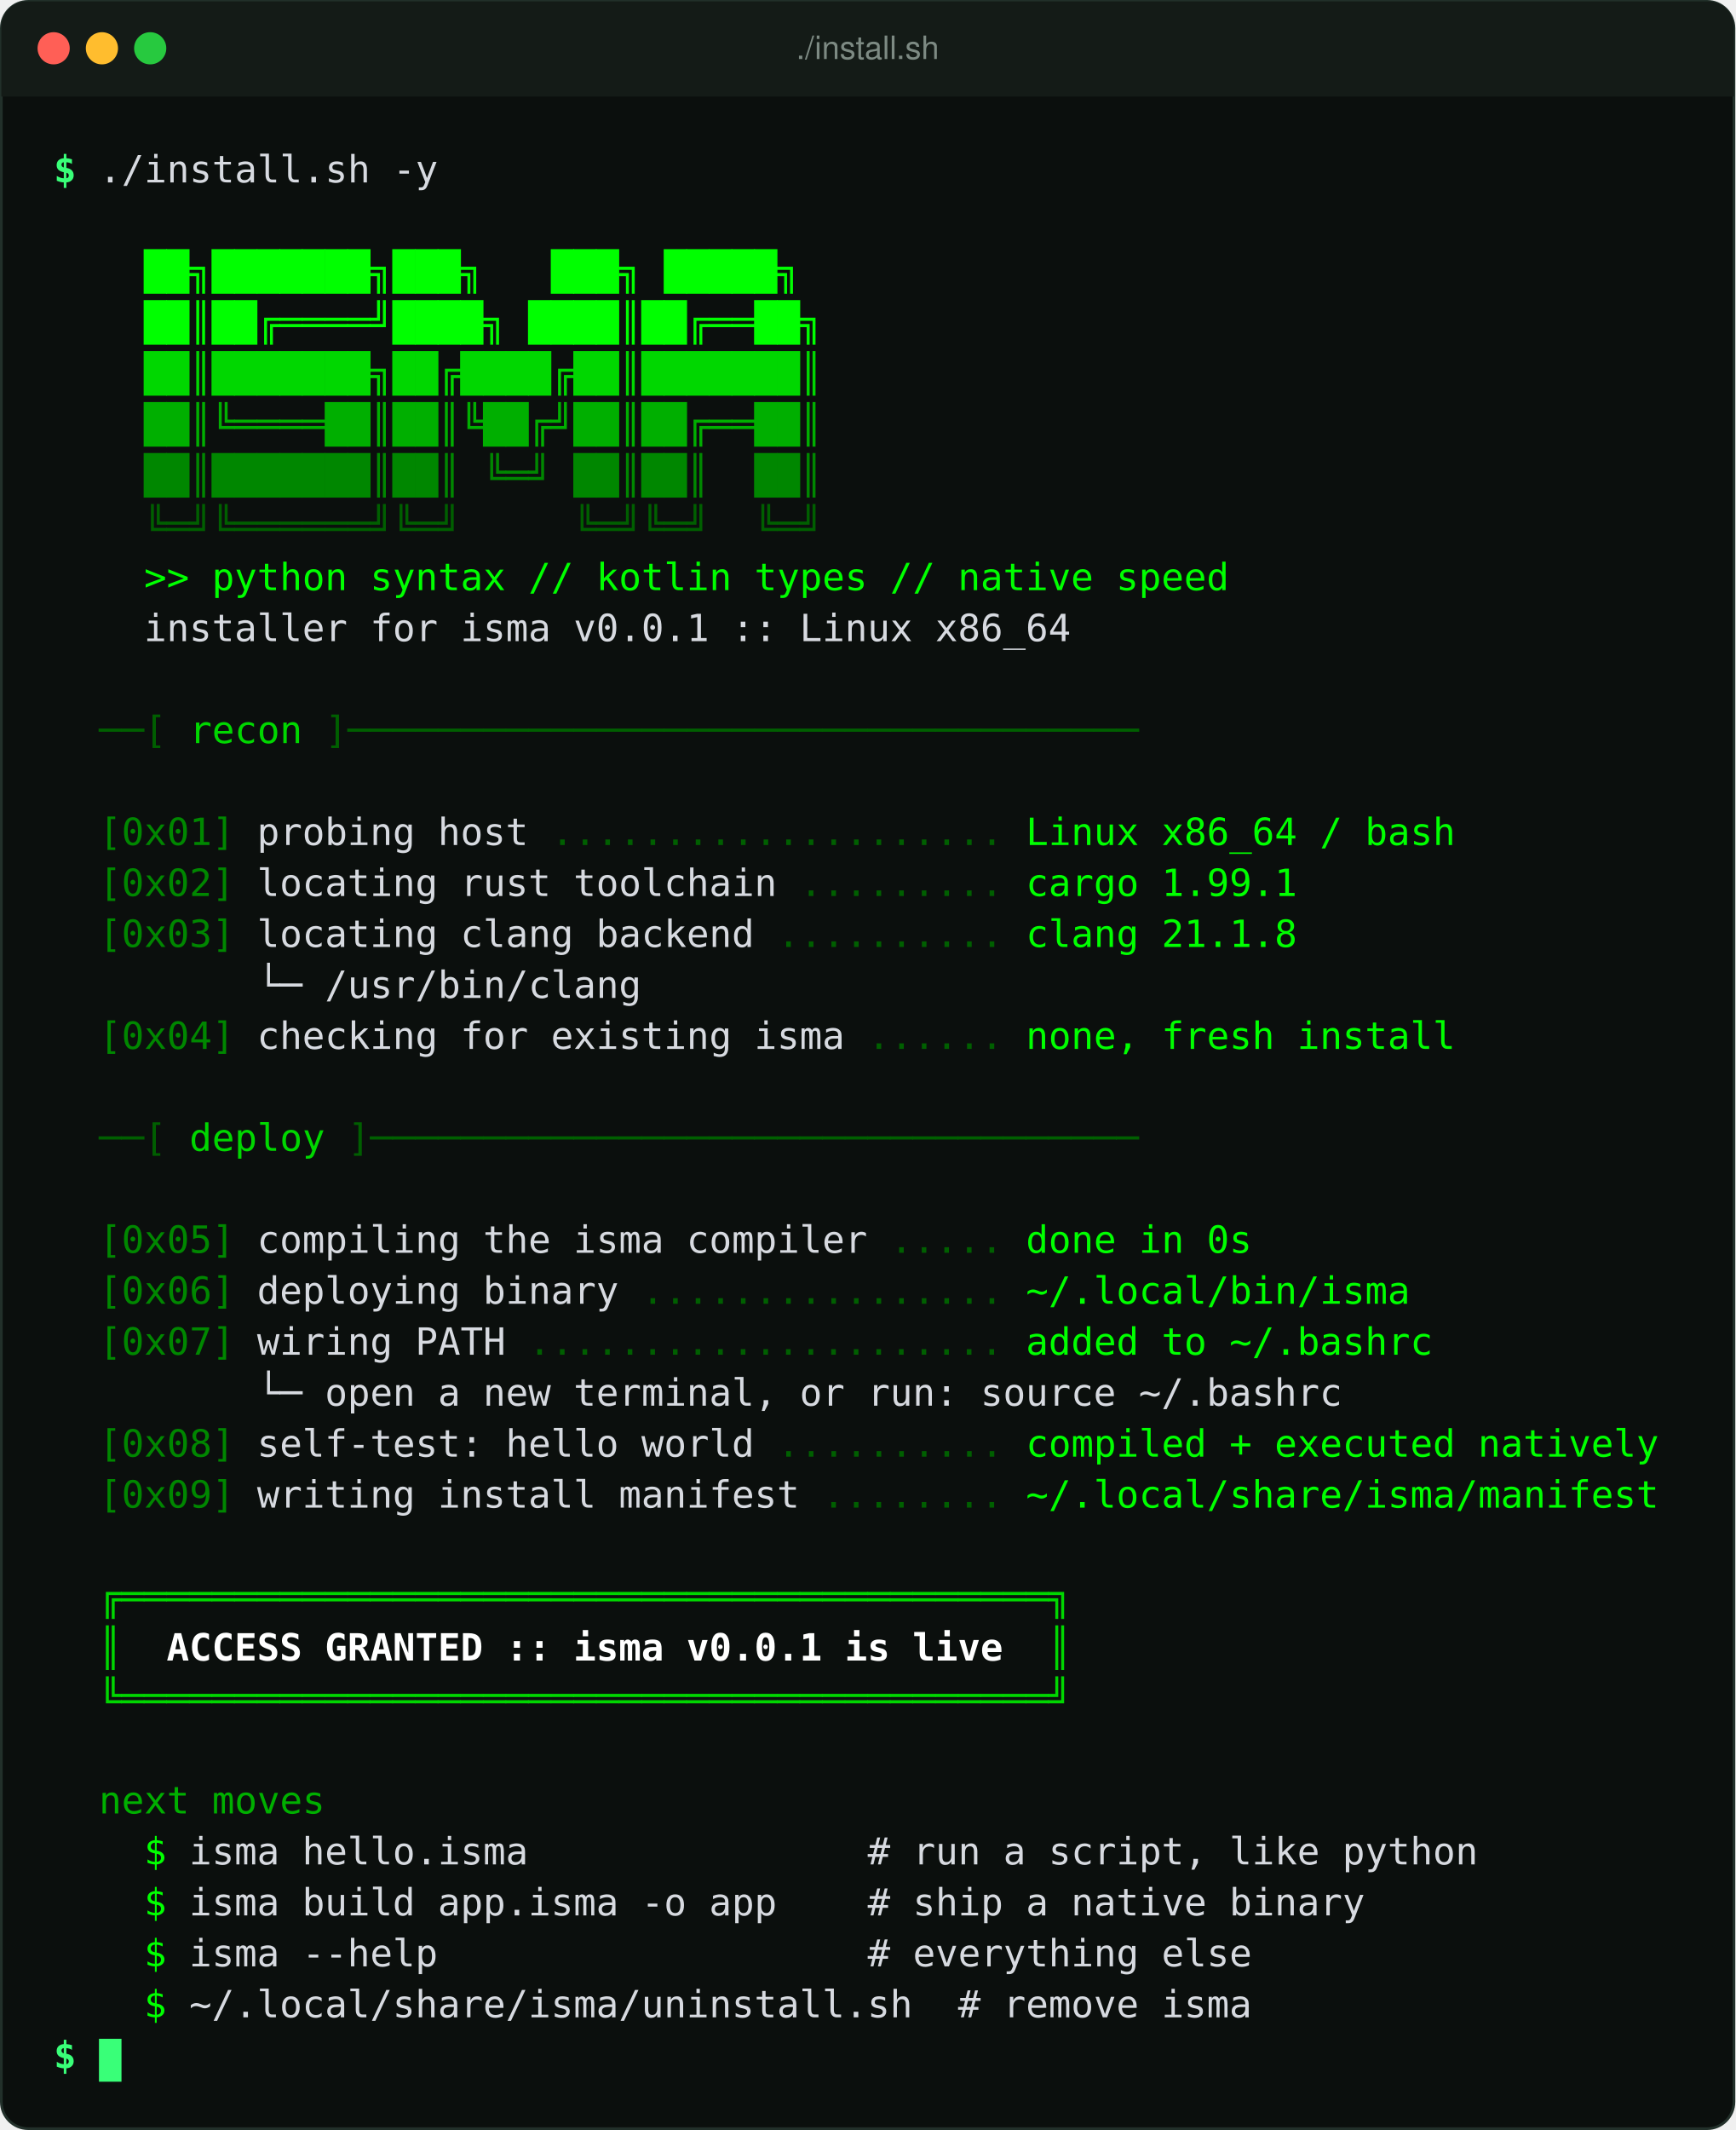
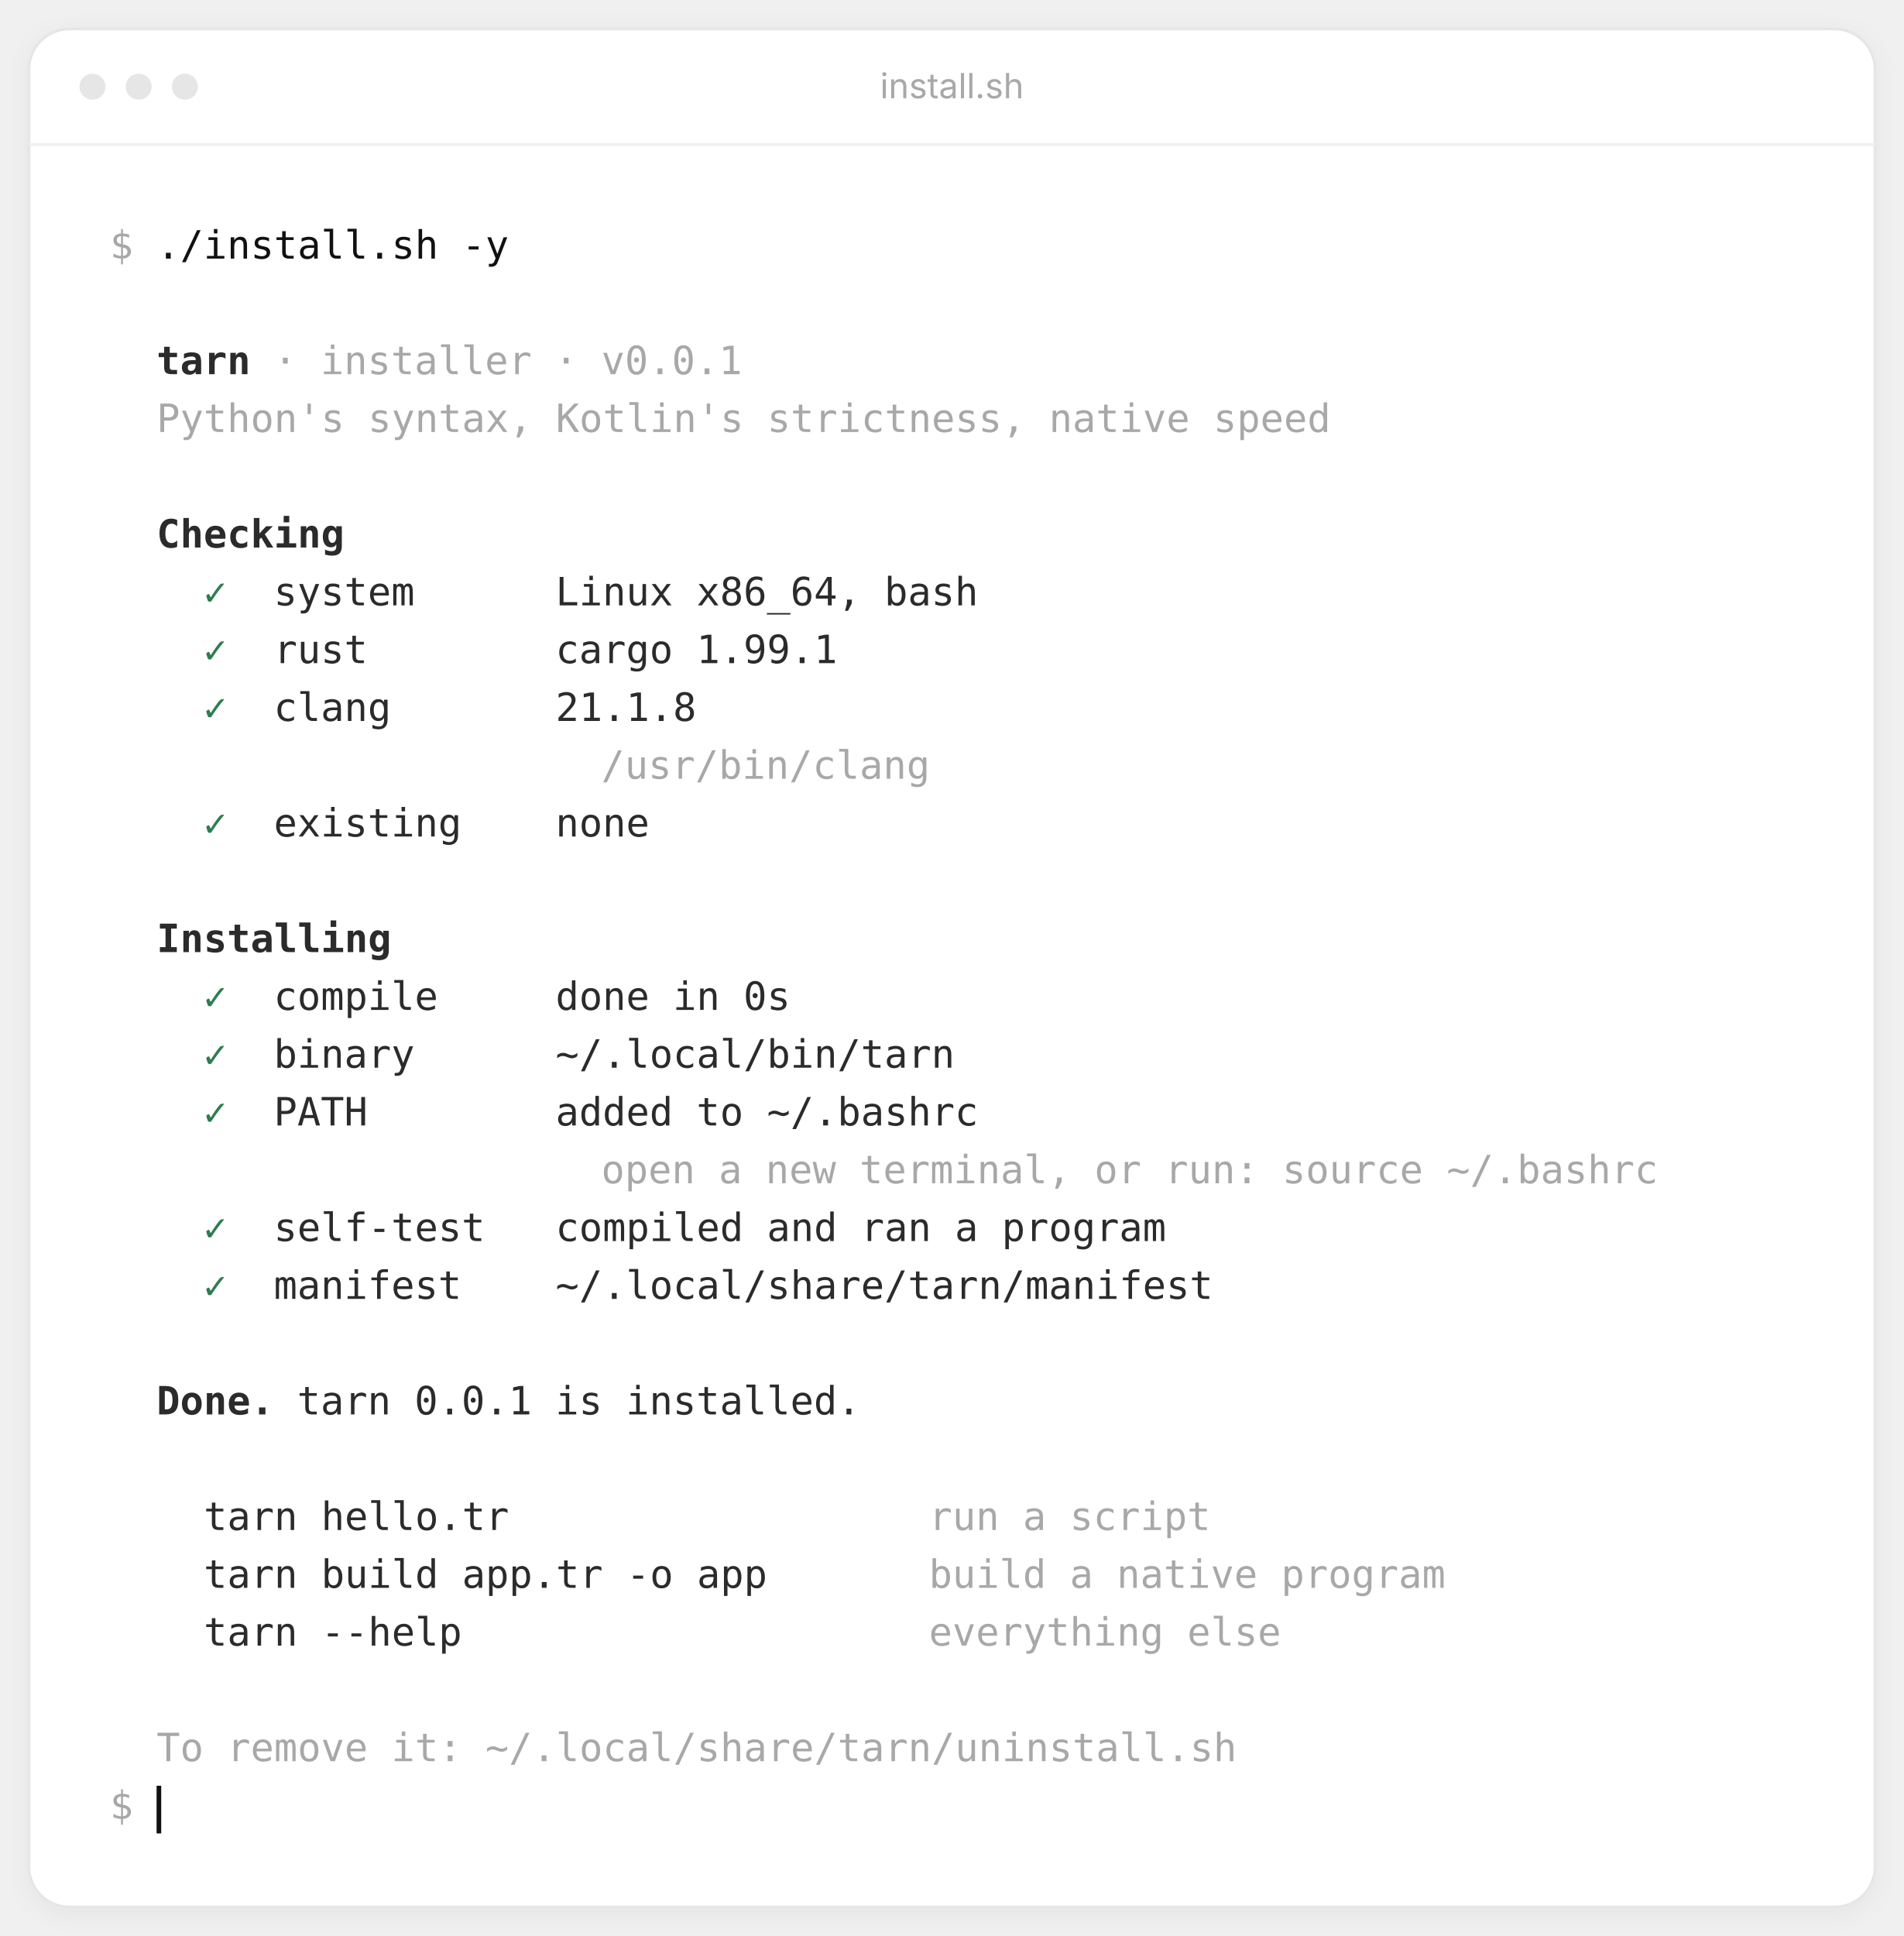
- <svg xmlns="http://www.w3.org/2000/svg" width="647" height="794" viewBox="0 0 647 794" role="img" aria-label="./install.sh">
+ <svg xmlns="http://www.w3.org/2000/svg" width="659" height="670" viewBox="0 0 659 670" role="img" aria-label="install.sh">
+   <defs>
+     <filter id="s" x="-10%" y="-10%" width="120%" height="130%">
+       <feDropShadow dx="0" dy="2" stdDeviation="4" flood-color="#000" flood-opacity=".05" />
+     </filter>
+   </defs>
  <style>
.r{animation:show .01s linear both}
- .c{animation:blink 1.05s steps(1) infinite}
+ .c{animation:blink 1.1s steps(1) infinite}
@keyframes show{from{opacity:0}to{opacity:1}}
@keyframes type{from{clip-path:inset(0 100% 0 0)}to{clip-path:inset(0 0 0 0)}}
@keyframes blink{50%{opacity:0}}
@media (prefers-reduced-motion:reduce){.r,.t,.c{animation:none!important}}
</style>
-   <rect x="0.5" y="0.5" width="646" height="793" rx="10" fill="#0b0f0d" stroke="#22302a" />
-   <path d="M10 0.5h627a9.5 9.5 0 0 1 9.5 9.5v26h-646v-26a9.5 9.5 0 0 1 9.5-9.5z" fill="#141b17" />
-   <circle cx="20" cy="18.0" r="6" fill="#ff5f56" />
-   <circle cx="38" cy="18.0" r="6" fill="#ffbd2e" />
-   <circle cx="56" cy="18.0" r="6" fill="#27c93f" />
-   <text x="323.5" y="22.0" text-anchor="middle" font-family="system-ui,-apple-system,'Segoe UI',Helvetica,Arial,sans-serif" font-size="12" fill="#7d8a83">./install.sh</text>
-   <g font-family="'JetBrains Mono','Fira Code','DejaVu Sans Mono',Menlo,Consolas,monospace" font-size="14" fill="#d7dae0">
+   <rect x="10" y="10" width="639" height="650" rx="14" fill="#ffffff" stroke="#e6e6e6" filter="url(#s)" />
+   <line x1="10" y1="50" x2="649" y2="50" stroke="#f0f0ef" />
+   <circle cx="32" cy="30.0" r="4.5" fill="#e6e6e6" />
+   <circle cx="48" cy="30.0" r="4.5" fill="#e6e6e6" />
+   <circle cx="64" cy="30.0" r="4.5" fill="#e6e6e6" />
+   <text x="329.5" y="34.0" text-anchor="middle" font-family="Inter,'SF Pro Text','Helvetica Neue',Helvetica,Arial,system-ui,sans-serif" font-size="12" fill="#a8a8a8">install.sh</text>
+   <g transform="translate(10 10)" font-family="'JetBrains Mono','SF Mono','Fira Code','DejaVu Sans Mono',Menlo,Consolas,monospace" font-size="13.5" fill="#2b2b2b">
    <g class="r" style="animation-delay:0.40s">
-       <text x="20" y="68.0" fill="#39ff78" font-weight="700">$</text>
+       <text x="28" y="79.5" fill="#a8a8a8">$</text>
    </g>
    <g class="t" style="animation:type 0.53s steps(15) 0.55s both">
-       <text y="68.0" xml:space="preserve">
-         <tspan x="36.9" fill="#d7dae0">./install.sh -y</tspan>
+       <text y="79.5" xml:space="preserve">
+         <tspan x="44.2" fill="#111111">./install.sh -y</tspan>
      </text>
    </g>
    <g class="r" style="animation-delay:1.38s">
-       <text y="87.0" xml:space="preserve" />
+       <text y="99.5" xml:space="preserve" />
    </g>
    <g class="r" style="animation-delay:1.44s">
-       <text y="106.0" xml:space="preserve">
-         <tspan x="53.7" fill="#00ff00">█</tspan>
-         <tspan x="62.1" fill="#00ff00">█</tspan>
-         <tspan x="70.6" fill="#00ff00">╗</tspan>
-         <tspan x="79.0" fill="#00ff00">█</tspan>
-         <tspan x="87.4" fill="#00ff00">█</tspan>
-         <tspan x="95.9" fill="#00ff00">█</tspan>
-         <tspan x="104.3" fill="#00ff00">█</tspan>
-         <tspan x="112.7" fill="#00ff00">█</tspan>
-         <tspan x="121.2" fill="#00ff00">█</tspan>
-         <tspan x="129.6" fill="#00ff00">█</tspan>
-         <tspan x="138.0" fill="#00ff00">╗</tspan>
-         <tspan x="146.4" fill="#00ff00">█</tspan>
-         <tspan x="154.9" fill="#00ff00">█</tspan>
-         <tspan x="163.3" fill="#00ff00">█</tspan>
-         <tspan x="171.7" fill="#00ff00">╗</tspan>
-         <tspan x="205.5" fill="#00ff00">█</tspan>
-         <tspan x="213.9" fill="#00ff00">█</tspan>
-         <tspan x="222.3" fill="#00ff00">█</tspan>
-         <tspan x="230.8" fill="#00ff00">╗</tspan>
-         <tspan x="247.6" fill="#00ff00">█</tspan>
-         <tspan x="256.0" fill="#00ff00">█</tspan>
-         <tspan x="264.5" fill="#00ff00">█</tspan>
-         <tspan x="272.9" fill="#00ff00">█</tspan>
-         <tspan x="281.3" fill="#00ff00">█</tspan>
-         <tspan x="289.8" fill="#00ff00">╗</tspan>
+       <text y="119.5" xml:space="preserve">
+         <tspan x="44.2" font-weight="600">tarn</tspan>
+         <tspan x="84.7" fill="#a8a8a8">·</tspan>
+         <tspan x="92.8" fill="#a8a8a8"> installer </tspan>
+         <tspan x="181.9" fill="#a8a8a8">·</tspan>
+         <tspan x="190.0" fill="#a8a8a8"> v0.0.1</tspan>
      </text>
    </g>
    <g class="r" style="animation-delay:1.50s">
-       <text y="125.0" xml:space="preserve">
-         <tspan x="53.7" fill="#00ff00">█</tspan>
-         <tspan x="62.1" fill="#00ff00">█</tspan>
-         <tspan x="70.6" fill="#00ff00">║</tspan>
-         <tspan x="79.0" fill="#00ff00">█</tspan>
-         <tspan x="87.4" fill="#00ff00">█</tspan>
-         <tspan x="95.9" fill="#00ff00">╔</tspan>
-         <tspan x="104.3" fill="#00ff00">═</tspan>
-         <tspan x="112.7" fill="#00ff00">═</tspan>
-         <tspan x="121.2" fill="#00ff00">═</tspan>
-         <tspan x="129.6" fill="#00ff00">═</tspan>
-         <tspan x="138.0" fill="#00ff00">╝</tspan>
-         <tspan x="146.4" fill="#00ff00">█</tspan>
-         <tspan x="154.9" fill="#00ff00">█</tspan>
-         <tspan x="163.3" fill="#00ff00">█</tspan>
-         <tspan x="171.7" fill="#00ff00">█</tspan>
-         <tspan x="180.2" fill="#00ff00">╗</tspan>
-         <tspan x="197.0" fill="#00ff00">█</tspan>
-         <tspan x="205.5" fill="#00ff00">█</tspan>
-         <tspan x="213.9" fill="#00ff00">█</tspan>
-         <tspan x="222.3" fill="#00ff00">█</tspan>
-         <tspan x="230.8" fill="#00ff00">║</tspan>
-         <tspan x="239.2" fill="#00ff00">█</tspan>
-         <tspan x="247.6" fill="#00ff00">█</tspan>
-         <tspan x="256.0" fill="#00ff00">╔</tspan>
-         <tspan x="264.5" fill="#00ff00">═</tspan>
-         <tspan x="272.9" fill="#00ff00">═</tspan>
-         <tspan x="281.3" fill="#00ff00">█</tspan>
-         <tspan x="289.8" fill="#00ff00">█</tspan>
-         <tspan x="298.2" fill="#00ff00">╗</tspan>
+       <text y="139.5" xml:space="preserve">
+         <tspan x="44.2" fill="#a8a8a8">Python's syntax, Kotlin's strictness, native speed</tspan>
      </text>
    </g>
    <g class="r" style="animation-delay:1.56s">
-       <text y="144.0" xml:space="preserve">
-         <tspan x="53.7" fill="#00d700">█</tspan>
-         <tspan x="62.1" fill="#00d700">█</tspan>
-         <tspan x="70.6" fill="#00d700">║</tspan>
-         <tspan x="79.0" fill="#00d700">█</tspan>
-         <tspan x="87.4" fill="#00d700">█</tspan>
-         <tspan x="95.9" fill="#00d700">█</tspan>
-         <tspan x="104.3" fill="#00d700">█</tspan>
-         <tspan x="112.7" fill="#00d700">█</tspan>
-         <tspan x="121.2" fill="#00d700">█</tspan>
-         <tspan x="129.6" fill="#00d700">█</tspan>
-         <tspan x="138.0" fill="#00d700">╗</tspan>
-         <tspan x="146.4" fill="#00d700">█</tspan>
-         <tspan x="154.9" fill="#00d700">█</tspan>
-         <tspan x="163.3" fill="#00d700">╔</tspan>
-         <tspan x="171.7" fill="#00d700">█</tspan>
-         <tspan x="180.2" fill="#00d700">█</tspan>
-         <tspan x="188.6" fill="#00d700">█</tspan>
-         <tspan x="197.0" fill="#00d700">█</tspan>
-         <tspan x="205.5" fill="#00d700">╔</tspan>
-         <tspan x="213.9" fill="#00d700">█</tspan>
-         <tspan x="222.3" fill="#00d700">█</tspan>
-         <tspan x="230.8" fill="#00d700">║</tspan>
-         <tspan x="239.2" fill="#00d700">█</tspan>
-         <tspan x="247.6" fill="#00d700">█</tspan>
-         <tspan x="256.0" fill="#00d700">█</tspan>
-         <tspan x="264.5" fill="#00d700">█</tspan>
-         <tspan x="272.9" fill="#00d700">█</tspan>
-         <tspan x="281.3" fill="#00d700">█</tspan>
-         <tspan x="289.8" fill="#00d700">█</tspan>
-         <tspan x="298.2" fill="#00d700">║</tspan>
-       </text>
+       <text y="159.5" xml:space="preserve" />
    </g>
    <g class="r" style="animation-delay:1.62s">
-       <text y="163.0" xml:space="preserve">
-         <tspan x="53.7" fill="#00af00">█</tspan>
-         <tspan x="62.1" fill="#00af00">█</tspan>
-         <tspan x="70.6" fill="#00af00">║</tspan>
-         <tspan x="79.0" fill="#00af00">╚</tspan>
-         <tspan x="87.4" fill="#00af00">═</tspan>
-         <tspan x="95.9" fill="#00af00">═</tspan>
-         <tspan x="104.3" fill="#00af00">═</tspan>
-         <tspan x="112.7" fill="#00af00">═</tspan>
-         <tspan x="121.2" fill="#00af00">█</tspan>
-         <tspan x="129.6" fill="#00af00">█</tspan>
-         <tspan x="138.0" fill="#00af00">║</tspan>
-         <tspan x="146.4" fill="#00af00">█</tspan>
-         <tspan x="154.9" fill="#00af00">█</tspan>
-         <tspan x="163.3" fill="#00af00">║</tspan>
-         <tspan x="171.7" fill="#00af00">╚</tspan>
-         <tspan x="180.2" fill="#00af00">█</tspan>
-         <tspan x="188.6" fill="#00af00">█</tspan>
-         <tspan x="197.0" fill="#00af00">╔</tspan>
-         <tspan x="205.5" fill="#00af00">╝</tspan>
-         <tspan x="213.9" fill="#00af00">█</tspan>
-         <tspan x="222.3" fill="#00af00">█</tspan>
-         <tspan x="230.8" fill="#00af00">║</tspan>
-         <tspan x="239.2" fill="#00af00">█</tspan>
-         <tspan x="247.6" fill="#00af00">█</tspan>
-         <tspan x="256.0" fill="#00af00">╔</tspan>
-         <tspan x="264.5" fill="#00af00">═</tspan>
-         <tspan x="272.9" fill="#00af00">═</tspan>
-         <tspan x="281.3" fill="#00af00">█</tspan>
-         <tspan x="289.8" fill="#00af00">█</tspan>
-         <tspan x="298.2" fill="#00af00">║</tspan>
+       <text y="179.5" xml:space="preserve">
+         <tspan x="44.2" font-weight="600">Checking</tspan>
      </text>
    </g>
    <g class="r" style="animation-delay:1.68s">
-       <text y="182.0" xml:space="preserve">
-         <tspan x="53.7" fill="#008700">█</tspan>
-         <tspan x="62.1" fill="#008700">█</tspan>
-         <tspan x="70.6" fill="#008700">║</tspan>
-         <tspan x="79.0" fill="#008700">█</tspan>
-         <tspan x="87.4" fill="#008700">█</tspan>
-         <tspan x="95.9" fill="#008700">█</tspan>
-         <tspan x="104.3" fill="#008700">█</tspan>
-         <tspan x="112.7" fill="#008700">█</tspan>
-         <tspan x="121.2" fill="#008700">█</tspan>
-         <tspan x="129.6" fill="#008700">█</tspan>
-         <tspan x="138.0" fill="#008700">║</tspan>
-         <tspan x="146.4" fill="#008700">█</tspan>
-         <tspan x="154.9" fill="#008700">█</tspan>
-         <tspan x="163.3" fill="#008700">║</tspan>
-         <tspan x="180.2" fill="#008700">╚</tspan>
-         <tspan x="188.6" fill="#008700">═</tspan>
-         <tspan x="197.0" fill="#008700">╝</tspan>
-         <tspan x="213.9" fill="#008700">█</tspan>
-         <tspan x="222.3" fill="#008700">█</tspan>
-         <tspan x="230.8" fill="#008700">║</tspan>
-         <tspan x="239.2" fill="#008700">█</tspan>
-         <tspan x="247.6" fill="#008700">█</tspan>
-         <tspan x="256.0" fill="#008700">║</tspan>
-         <tspan x="281.3" fill="#008700">█</tspan>
-         <tspan x="289.8" fill="#008700">█</tspan>
-         <tspan x="298.2" fill="#008700">║</tspan>
+       <text y="199.5" xml:space="preserve">
+         <tspan x="60.4" fill="#2f7d4f">✓</tspan>
+         <tspan x="68.5">  system      Linux x86_64, bash</tspan>
      </text>
    </g>
    <g class="r" style="animation-delay:1.74s">
-       <text y="201.0" xml:space="preserve">
-         <tspan x="53.7" fill="#005f00">╚</tspan>
-         <tspan x="62.1" fill="#005f00">═</tspan>
-         <tspan x="70.6" fill="#005f00">╝</tspan>
-         <tspan x="79.0" fill="#005f00">╚</tspan>
-         <tspan x="87.4" fill="#005f00">═</tspan>
-         <tspan x="95.9" fill="#005f00">═</tspan>
-         <tspan x="104.3" fill="#005f00">═</tspan>
-         <tspan x="112.7" fill="#005f00">═</tspan>
-         <tspan x="121.2" fill="#005f00">═</tspan>
-         <tspan x="129.6" fill="#005f00">═</tspan>
-         <tspan x="138.0" fill="#005f00">╝</tspan>
-         <tspan x="146.4" fill="#005f00">╚</tspan>
-         <tspan x="154.9" fill="#005f00">═</tspan>
-         <tspan x="163.3" fill="#005f00">╝</tspan>
-         <tspan x="213.9" fill="#005f00">╚</tspan>
-         <tspan x="222.3" fill="#005f00">═</tspan>
-         <tspan x="230.8" fill="#005f00">╝</tspan>
-         <tspan x="239.2" fill="#005f00">╚</tspan>
-         <tspan x="247.6" fill="#005f00">═</tspan>
-         <tspan x="256.0" fill="#005f00">╝</tspan>
-         <tspan x="281.3" fill="#005f00">╚</tspan>
-         <tspan x="289.8" fill="#005f00">═</tspan>
-         <tspan x="298.2" fill="#005f00">╝</tspan>
+       <text y="219.5" xml:space="preserve">
+         <tspan x="60.4" fill="#2f7d4f">✓</tspan>
+         <tspan x="68.5">  rust        cargo 1.99.1</tspan>
      </text>
    </g>
    <g class="r" style="animation-delay:1.80s">
-       <text y="220.0" xml:space="preserve">
-         <tspan x="53.7" fill="#00ff00">&gt;&gt; python syntax // kotlin types // native speed</tspan>
+       <text y="239.5" xml:space="preserve">
+         <tspan x="60.4" fill="#2f7d4f">✓</tspan>
+         <tspan x="68.5">  clang       21.1.8</tspan>
      </text>
    </g>
    <g class="r" style="animation-delay:1.86s">
-       <text y="239.0" xml:space="preserve">
-         <tspan x="53.7" opacity="0.6">installer for isma v0.0.1 :: Linux x86_64</tspan>
+       <text y="259.5" xml:space="preserve">
+         <tspan x="198.1" fill="#a8a8a8">/usr/bin/clang</tspan>
      </text>
    </g>
    <g class="r" style="animation-delay:1.92s">
-       <text y="258.0" xml:space="preserve" />
+       <text y="279.5" xml:space="preserve">
+         <tspan x="60.4" fill="#2f7d4f">✓</tspan>
+         <tspan x="68.5">  existing    none</tspan>
+       </text>
    </g>
    <g class="r" style="animation-delay:1.98s">
-       <text y="277.0" xml:space="preserve">
-         <tspan x="36.9" fill="#005f00">─</tspan>
-         <tspan x="45.3" fill="#005f00">─</tspan>
-         <tspan x="53.7" fill="#005f00">[ </tspan>
-         <tspan x="70.6" fill="#00d700">recon</tspan>
-         <tspan x="112.7" fill="#005f00"> ]</tspan>
-         <tspan x="129.6" fill="#005f00">─</tspan>
-         <tspan x="138.0" fill="#005f00">─</tspan>
-         <tspan x="146.4" fill="#005f00">─</tspan>
-         <tspan x="154.9" fill="#005f00">─</tspan>
-         <tspan x="163.3" fill="#005f00">─</tspan>
-         <tspan x="171.7" fill="#005f00">─</tspan>
-         <tspan x="180.2" fill="#005f00">─</tspan>
-         <tspan x="188.6" fill="#005f00">─</tspan>
-         <tspan x="197.0" fill="#005f00">─</tspan>
-         <tspan x="205.5" fill="#005f00">─</tspan>
-         <tspan x="213.9" fill="#005f00">─</tspan>
-         <tspan x="222.3" fill="#005f00">─</tspan>
-         <tspan x="230.8" fill="#005f00">─</tspan>
-         <tspan x="239.2" fill="#005f00">─</tspan>
-         <tspan x="247.6" fill="#005f00">─</tspan>
-         <tspan x="256.0" fill="#005f00">─</tspan>
-         <tspan x="264.5" fill="#005f00">─</tspan>
-         <tspan x="272.9" fill="#005f00">─</tspan>
-         <tspan x="281.3" fill="#005f00">─</tspan>
-         <tspan x="289.8" fill="#005f00">─</tspan>
-         <tspan x="298.2" fill="#005f00">─</tspan>
-         <tspan x="306.6" fill="#005f00">─</tspan>
-         <tspan x="315.1" fill="#005f00">─</tspan>
-         <tspan x="323.5" fill="#005f00">─</tspan>
-         <tspan x="331.9" fill="#005f00">─</tspan>
-         <tspan x="340.3" fill="#005f00">─</tspan>
-         <tspan x="348.8" fill="#005f00">─</tspan>
-         <tspan x="357.2" fill="#005f00">─</tspan>
-         <tspan x="365.6" fill="#005f00">─</tspan>
-         <tspan x="374.1" fill="#005f00">─</tspan>
-         <tspan x="382.5" fill="#005f00">─</tspan>
-         <tspan x="390.9" fill="#005f00">─</tspan>
-         <tspan x="399.3" fill="#005f00">─</tspan>
-         <tspan x="407.8" fill="#005f00">─</tspan>
-         <tspan x="416.2" fill="#005f00">─</tspan>
+       <text y="299.5" xml:space="preserve" />
+     </g>
+     <g class="r" style="animation-delay:2.04s">
+       <text y="319.5" xml:space="preserve">
+         <tspan x="44.2" font-weight="600">Installing</tspan>
      </text>
    </g>
-     <g class="r" style="animation-delay:2.04s">
-       <text y="296.0" xml:space="preserve" />
-     </g>
    <g class="r" style="animation-delay:2.10s">
-       <text y="315.0" xml:space="preserve">
-         <tspan x="36.9" fill="#008700">[0x01]</tspan>
-         <tspan x="87.4"> probing host </tspan>
-         <tspan x="205.5" fill="#005f00">....................</tspan>
-         <tspan x="382.5" fill="#00ff00">Linux x86_64 / bash</tspan>
+       <text y="339.5" xml:space="preserve">
+         <tspan x="60.4" fill="#2f7d4f">✓</tspan>
+         <tspan x="68.5">  compile     done in 0s</tspan>
      </text>
    </g>
    <g class="r" style="animation-delay:2.16s">
-       <text y="334.0" xml:space="preserve">
-         <tspan x="36.9" fill="#008700">[0x02]</tspan>
-         <tspan x="87.4"> locating rust toolchain </tspan>
-         <tspan x="298.2" fill="#005f00">.........</tspan>
-         <tspan x="382.5" fill="#00ff00">cargo 1.99.1</tspan>
+       <text y="359.5" xml:space="preserve">
+         <tspan x="60.4" fill="#2f7d4f">✓</tspan>
+         <tspan x="68.5">  binary      ~/.local/bin/tarn</tspan>
      </text>
    </g>
    <g class="r" style="animation-delay:2.22s">
-       <text y="353.0" xml:space="preserve">
-         <tspan x="36.9" fill="#008700">[0x03]</tspan>
-         <tspan x="87.4"> locating clang backend </tspan>
-         <tspan x="289.8" fill="#005f00">..........</tspan>
-         <tspan x="382.5" fill="#00ff00">clang 21.1.8</tspan>
+       <text y="379.5" xml:space="preserve">
+         <tspan x="60.4" fill="#2f7d4f">✓</tspan>
+         <tspan x="68.5">  PATH        added to ~/.bashrc</tspan>
      </text>
    </g>
    <g class="r" style="animation-delay:2.28s">
-       <text y="372.0" xml:space="preserve">
-         <tspan x="95.9" opacity="0.6">└</tspan>
-         <tspan x="104.3" opacity="0.6">─</tspan>
-         <tspan x="112.7" opacity="0.6"> /usr/bin/clang</tspan>
+       <text y="399.5" xml:space="preserve">
+         <tspan x="198.1" fill="#a8a8a8">open a new terminal, or run: source ~/.bashrc</tspan>
      </text>
    </g>
    <g class="r" style="animation-delay:2.34s">
-       <text y="391.0" xml:space="preserve">
-         <tspan x="36.9" fill="#008700">[0x04]</tspan>
-         <tspan x="87.4"> checking for existing isma </tspan>
-         <tspan x="323.5" fill="#005f00">......</tspan>
-         <tspan x="382.5" fill="#00ff00">none, fresh install</tspan>
+       <text y="419.5" xml:space="preserve">
+         <tspan x="60.4" fill="#2f7d4f">✓</tspan>
+         <tspan x="68.5">  self-test   compiled and ran a program</tspan>
      </text>
    </g>
    <g class="r" style="animation-delay:2.40s">
-       <text y="410.0" xml:space="preserve" />
+       <text y="439.5" xml:space="preserve">
+         <tspan x="60.4" fill="#2f7d4f">✓</tspan>
+         <tspan x="68.5">  manifest    ~/.local/share/tarn/manifest</tspan>
+       </text>
    </g>
    <g class="r" style="animation-delay:2.46s">
-       <text y="429.0" xml:space="preserve">
-         <tspan x="36.9" fill="#005f00">─</tspan>
-         <tspan x="45.3" fill="#005f00">─</tspan>
-         <tspan x="53.7" fill="#005f00">[ </tspan>
-         <tspan x="70.6" fill="#00d700">deploy</tspan>
-         <tspan x="121.2" fill="#005f00"> ]</tspan>
-         <tspan x="138.0" fill="#005f00">─</tspan>
-         <tspan x="146.4" fill="#005f00">─</tspan>
-         <tspan x="154.9" fill="#005f00">─</tspan>
-         <tspan x="163.3" fill="#005f00">─</tspan>
-         <tspan x="171.7" fill="#005f00">─</tspan>
-         <tspan x="180.2" fill="#005f00">─</tspan>
-         <tspan x="188.6" fill="#005f00">─</tspan>
-         <tspan x="197.0" fill="#005f00">─</tspan>
-         <tspan x="205.5" fill="#005f00">─</tspan>
-         <tspan x="213.9" fill="#005f00">─</tspan>
-         <tspan x="222.3" fill="#005f00">─</tspan>
-         <tspan x="230.8" fill="#005f00">─</tspan>
-         <tspan x="239.2" fill="#005f00">─</tspan>
-         <tspan x="247.6" fill="#005f00">─</tspan>
-         <tspan x="256.0" fill="#005f00">─</tspan>
-         <tspan x="264.5" fill="#005f00">─</tspan>
-         <tspan x="272.9" fill="#005f00">─</tspan>
-         <tspan x="281.3" fill="#005f00">─</tspan>
-         <tspan x="289.8" fill="#005f00">─</tspan>
-         <tspan x="298.2" fill="#005f00">─</tspan>
-         <tspan x="306.6" fill="#005f00">─</tspan>
-         <tspan x="315.1" fill="#005f00">─</tspan>
-         <tspan x="323.5" fill="#005f00">─</tspan>
-         <tspan x="331.9" fill="#005f00">─</tspan>
-         <tspan x="340.3" fill="#005f00">─</tspan>
-         <tspan x="348.8" fill="#005f00">─</tspan>
-         <tspan x="357.2" fill="#005f00">─</tspan>
-         <tspan x="365.6" fill="#005f00">─</tspan>
-         <tspan x="374.1" fill="#005f00">─</tspan>
-         <tspan x="382.5" fill="#005f00">─</tspan>
-         <tspan x="390.9" fill="#005f00">─</tspan>
-         <tspan x="399.3" fill="#005f00">─</tspan>
-         <tspan x="407.8" fill="#005f00">─</tspan>
-         <tspan x="416.2" fill="#005f00">─</tspan>
+       <text y="459.5" xml:space="preserve" />
+     </g>
+     <g class="r" style="animation-delay:2.52s">
+       <text y="479.5" xml:space="preserve">
+         <tspan x="44.2" font-weight="600">Done.</tspan>
+         <tspan x="84.7"> tarn 0.0.1 is installed.</tspan>
      </text>
    </g>
-     <g class="r" style="animation-delay:2.52s">
-       <text y="448.0" xml:space="preserve" />
-     </g>
    <g class="r" style="animation-delay:2.58s">
-       <text y="467.0" xml:space="preserve">
-         <tspan x="36.9" fill="#008700">[0x05]</tspan>
-         <tspan x="87.4"> compiling the isma compiler </tspan>
-         <tspan x="331.9" fill="#005f00">.....</tspan>
-         <tspan x="382.5" fill="#00ff00">done in 0s</tspan>
-       </text>
+       <text y="499.5" xml:space="preserve" />
    </g>
    <g class="r" style="animation-delay:2.64s">
-       <text y="486.0" xml:space="preserve">
-         <tspan x="36.9" fill="#008700">[0x06]</tspan>
-         <tspan x="87.4"> deploying binary </tspan>
-         <tspan x="239.2" fill="#005f00">................</tspan>
-         <tspan x="382.5" fill="#00ff00">~/.local/bin/isma</tspan>
+       <text y="519.5" xml:space="preserve">
+         <tspan x="28.0">    tarn hello.tr                  </tspan>
+         <tspan x="311.5" fill="#a8a8a8">run a script</tspan>
      </text>
    </g>
    <g class="r" style="animation-delay:2.70s">
-       <text y="505.0" xml:space="preserve">
-         <tspan x="36.9" fill="#008700">[0x07]</tspan>
-         <tspan x="87.4"> wiring PATH </tspan>
-         <tspan x="197.0" fill="#005f00">.....................</tspan>
-         <tspan x="382.5" fill="#00ff00">added to ~/.bashrc</tspan>
+       <text y="539.5" xml:space="preserve">
+         <tspan x="28.0">    tarn build app.tr -o app       </tspan>
+         <tspan x="311.5" fill="#a8a8a8">build a native program</tspan>
      </text>
    </g>
    <g class="r" style="animation-delay:2.76s">
-       <text y="524.0" xml:space="preserve">
-         <tspan x="95.9" opacity="0.6">└</tspan>
-         <tspan x="104.3" opacity="0.6">─</tspan>
-         <tspan x="112.7" opacity="0.6"> open a new terminal, or run: source ~/.bashrc</tspan>
+       <text y="559.5" xml:space="preserve">
+         <tspan x="28.0">    tarn --help                    </tspan>
+         <tspan x="311.5" fill="#a8a8a8">everything else</tspan>
      </text>
    </g>
    <g class="r" style="animation-delay:2.82s">
-       <text y="543.0" xml:space="preserve">
-         <tspan x="36.9" fill="#008700">[0x08]</tspan>
-         <tspan x="87.4"> self-test: hello world </tspan>
-         <tspan x="289.8" fill="#005f00">..........</tspan>
-         <tspan x="382.5" fill="#00ff00">compiled + executed natively</tspan>
+       <text y="579.5" xml:space="preserve" />
+     </g>
+     <g class="r" style="animation-delay:2.88s">
+       <text y="599.5" xml:space="preserve">
+         <tspan x="44.2" fill="#a8a8a8">To remove it: ~/.local/share/tarn/uninstall.sh</tspan>
      </text>
    </g>
-     <g class="r" style="animation-delay:2.88s">
-       <text y="562.0" xml:space="preserve">
-         <tspan x="36.9" fill="#008700">[0x09]</tspan>
-         <tspan x="87.4"> writing install manifest </tspan>
-         <tspan x="306.6" fill="#005f00">........</tspan>
-         <tspan x="382.5" fill="#00ff00">~/.local/share/isma/manifest</tspan>
-       </text>
-     </g>
-     <g class="r" style="animation-delay:2.94s">
-       <text y="581.0" xml:space="preserve" />
-     </g>
-     <g class="r" style="animation-delay:3.00s">
-       <text y="600.0" xml:space="preserve">
-         <tspan x="36.9" fill="#00d700">╔</tspan>
-         <tspan x="45.3" fill="#00d700">═</tspan>
-         <tspan x="53.7" fill="#00d700">═</tspan>
-         <tspan x="62.1" fill="#00d700">═</tspan>
-         <tspan x="70.6" fill="#00d700">═</tspan>
-         <tspan x="79.0" fill="#00d700">═</tspan>
-         <tspan x="87.4" fill="#00d700">═</tspan>
-         <tspan x="95.9" fill="#00d700">═</tspan>
-         <tspan x="104.3" fill="#00d700">═</tspan>
-         <tspan x="112.7" fill="#00d700">═</tspan>
-         <tspan x="121.2" fill="#00d700">═</tspan>
-         <tspan x="129.6" fill="#00d700">═</tspan>
-         <tspan x="138.0" fill="#00d700">═</tspan>
-         <tspan x="146.4" fill="#00d700">═</tspan>
-         <tspan x="154.9" fill="#00d700">═</tspan>
-         <tspan x="163.3" fill="#00d700">═</tspan>
-         <tspan x="171.7" fill="#00d700">═</tspan>
-         <tspan x="180.2" fill="#00d700">═</tspan>
-         <tspan x="188.6" fill="#00d700">═</tspan>
-         <tspan x="197.0" fill="#00d700">═</tspan>
-         <tspan x="205.5" fill="#00d700">═</tspan>
-         <tspan x="213.9" fill="#00d700">═</tspan>
-         <tspan x="222.3" fill="#00d700">═</tspan>
-         <tspan x="230.8" fill="#00d700">═</tspan>
-         <tspan x="239.2" fill="#00d700">═</tspan>
-         <tspan x="247.6" fill="#00d700">═</tspan>
-         <tspan x="256.0" fill="#00d700">═</tspan>
-         <tspan x="264.5" fill="#00d700">═</tspan>
-         <tspan x="272.9" fill="#00d700">═</tspan>
-         <tspan x="281.3" fill="#00d700">═</tspan>
-         <tspan x="289.8" fill="#00d700">═</tspan>
-         <tspan x="298.2" fill="#00d700">═</tspan>
-         <tspan x="306.6" fill="#00d700">═</tspan>
-         <tspan x="315.1" fill="#00d700">═</tspan>
-         <tspan x="323.5" fill="#00d700">═</tspan>
-         <tspan x="331.9" fill="#00d700">═</tspan>
-         <tspan x="340.3" fill="#00d700">═</tspan>
-         <tspan x="348.8" fill="#00d700">═</tspan>
-         <tspan x="357.2" fill="#00d700">═</tspan>
-         <tspan x="365.6" fill="#00d700">═</tspan>
-         <tspan x="374.1" fill="#00d700">═</tspan>
-         <tspan x="382.5" fill="#00d700">═</tspan>
-         <tspan x="390.9" fill="#00d700">╗</tspan>
-       </text>
-     </g>
-     <g class="r" style="animation-delay:3.06s">
-       <text y="619.0" xml:space="preserve">
-         <tspan x="36.9" fill="#00d700">║</tspan>
-         <tspan x="62.1" fill="#ffffff" font-weight="700">ACCESS GRANTED :: isma v0.0.1 is live</tspan>
-         <tspan x="390.9" fill="#00d700" font-weight="700">║</tspan>
-       </text>
-     </g>
-     <g class="r" style="animation-delay:3.12s">
-       <text y="638.0" xml:space="preserve">
-         <tspan x="36.9" fill="#00d700">╚</tspan>
-         <tspan x="45.3" fill="#00d700">═</tspan>
-         <tspan x="53.7" fill="#00d700">═</tspan>
-         <tspan x="62.1" fill="#00d700">═</tspan>
-         <tspan x="70.6" fill="#00d700">═</tspan>
-         <tspan x="79.0" fill="#00d700">═</tspan>
-         <tspan x="87.4" fill="#00d700">═</tspan>
-         <tspan x="95.9" fill="#00d700">═</tspan>
-         <tspan x="104.3" fill="#00d700">═</tspan>
-         <tspan x="112.7" fill="#00d700">═</tspan>
-         <tspan x="121.2" fill="#00d700">═</tspan>
-         <tspan x="129.6" fill="#00d700">═</tspan>
-         <tspan x="138.0" fill="#00d700">═</tspan>
-         <tspan x="146.4" fill="#00d700">═</tspan>
-         <tspan x="154.9" fill="#00d700">═</tspan>
-         <tspan x="163.3" fill="#00d700">═</tspan>
-         <tspan x="171.7" fill="#00d700">═</tspan>
-         <tspan x="180.2" fill="#00d700">═</tspan>
-         <tspan x="188.6" fill="#00d700">═</tspan>
-         <tspan x="197.0" fill="#00d700">═</tspan>
-         <tspan x="205.5" fill="#00d700">═</tspan>
-         <tspan x="213.9" fill="#00d700">═</tspan>
-         <tspan x="222.3" fill="#00d700">═</tspan>
-         <tspan x="230.8" fill="#00d700">═</tspan>
-         <tspan x="239.2" fill="#00d700">═</tspan>
-         <tspan x="247.6" fill="#00d700">═</tspan>
-         <tspan x="256.0" fill="#00d700">═</tspan>
-         <tspan x="264.5" fill="#00d700">═</tspan>
-         <tspan x="272.9" fill="#00d700">═</tspan>
-         <tspan x="281.3" fill="#00d700">═</tspan>
-         <tspan x="289.8" fill="#00d700">═</tspan>
-         <tspan x="298.2" fill="#00d700">═</tspan>
-         <tspan x="306.6" fill="#00d700">═</tspan>
-         <tspan x="315.1" fill="#00d700">═</tspan>
-         <tspan x="323.5" fill="#00d700">═</tspan>
-         <tspan x="331.9" fill="#00d700">═</tspan>
-         <tspan x="340.3" fill="#00d700">═</tspan>
-         <tspan x="348.8" fill="#00d700">═</tspan>
-         <tspan x="357.2" fill="#00d700">═</tspan>
-         <tspan x="365.6" fill="#00d700">═</tspan>
-         <tspan x="374.1" fill="#00d700">═</tspan>
-         <tspan x="382.5" fill="#00d700">═</tspan>
-         <tspan x="390.9" fill="#00d700">╝</tspan>
-       </text>
-     </g>
-     <g class="r" style="animation-delay:3.18s">
-       <text y="657.0" xml:space="preserve" />
-     </g>
-     <g class="r" style="animation-delay:3.24s">
-       <text y="676.0" xml:space="preserve">
-         <tspan x="36.9" fill="#00af00">next moves</tspan>
-       </text>
-     </g>
-     <g class="r" style="animation-delay:3.30s">
-       <text y="695.0" xml:space="preserve">
-         <tspan x="53.7" fill="#00ff00">$</tspan>
-         <tspan x="62.1"> isma hello.isma               </tspan>
-         <tspan x="323.5" opacity="0.6"># run a script, like python</tspan>
-       </text>
-     </g>
-     <g class="r" style="animation-delay:3.36s">
-       <text y="714.0" xml:space="preserve">
-         <tspan x="53.7" fill="#00ff00">$</tspan>
-         <tspan x="62.1"> isma build app.isma -o app    </tspan>
-         <tspan x="323.5" opacity="0.6"># ship a native binary</tspan>
-       </text>
-     </g>
-     <g class="r" style="animation-delay:3.42s">
-       <text y="733.0" xml:space="preserve">
-         <tspan x="53.7" fill="#00ff00">$</tspan>
-         <tspan x="62.1"> isma --help                   </tspan>
-         <tspan x="323.5" opacity="0.6"># everything else</tspan>
-       </text>
-     </g>
-     <g class="r" style="animation-delay:3.48s">
-       <text y="752.0" xml:space="preserve">
-         <tspan x="53.7" fill="#00ff00">$</tspan>
-         <tspan x="62.1"> ~/.local/share/isma/uninstall.sh  </tspan>
-         <tspan x="357.2" opacity="0.6"># remove isma</tspan>
-       </text>
-     </g>
-     <g class="r" style="animation-delay:3.74s">
-       <text x="20" y="771.0" fill="#39ff78" font-weight="700">$</text>
-       <rect class="c" x="36.9" y="760.0" width="8.4" height="16" fill="#39ff78" />
+     <g class="r" style="animation-delay:3.14s">
+       <text x="28" y="619.5" fill="#a8a8a8">$</text>
+       <rect class="c" x="44.2" y="608.0" width="1.6" height="16.5" fill="#111111" />
    </g>
  </g>
</svg>
